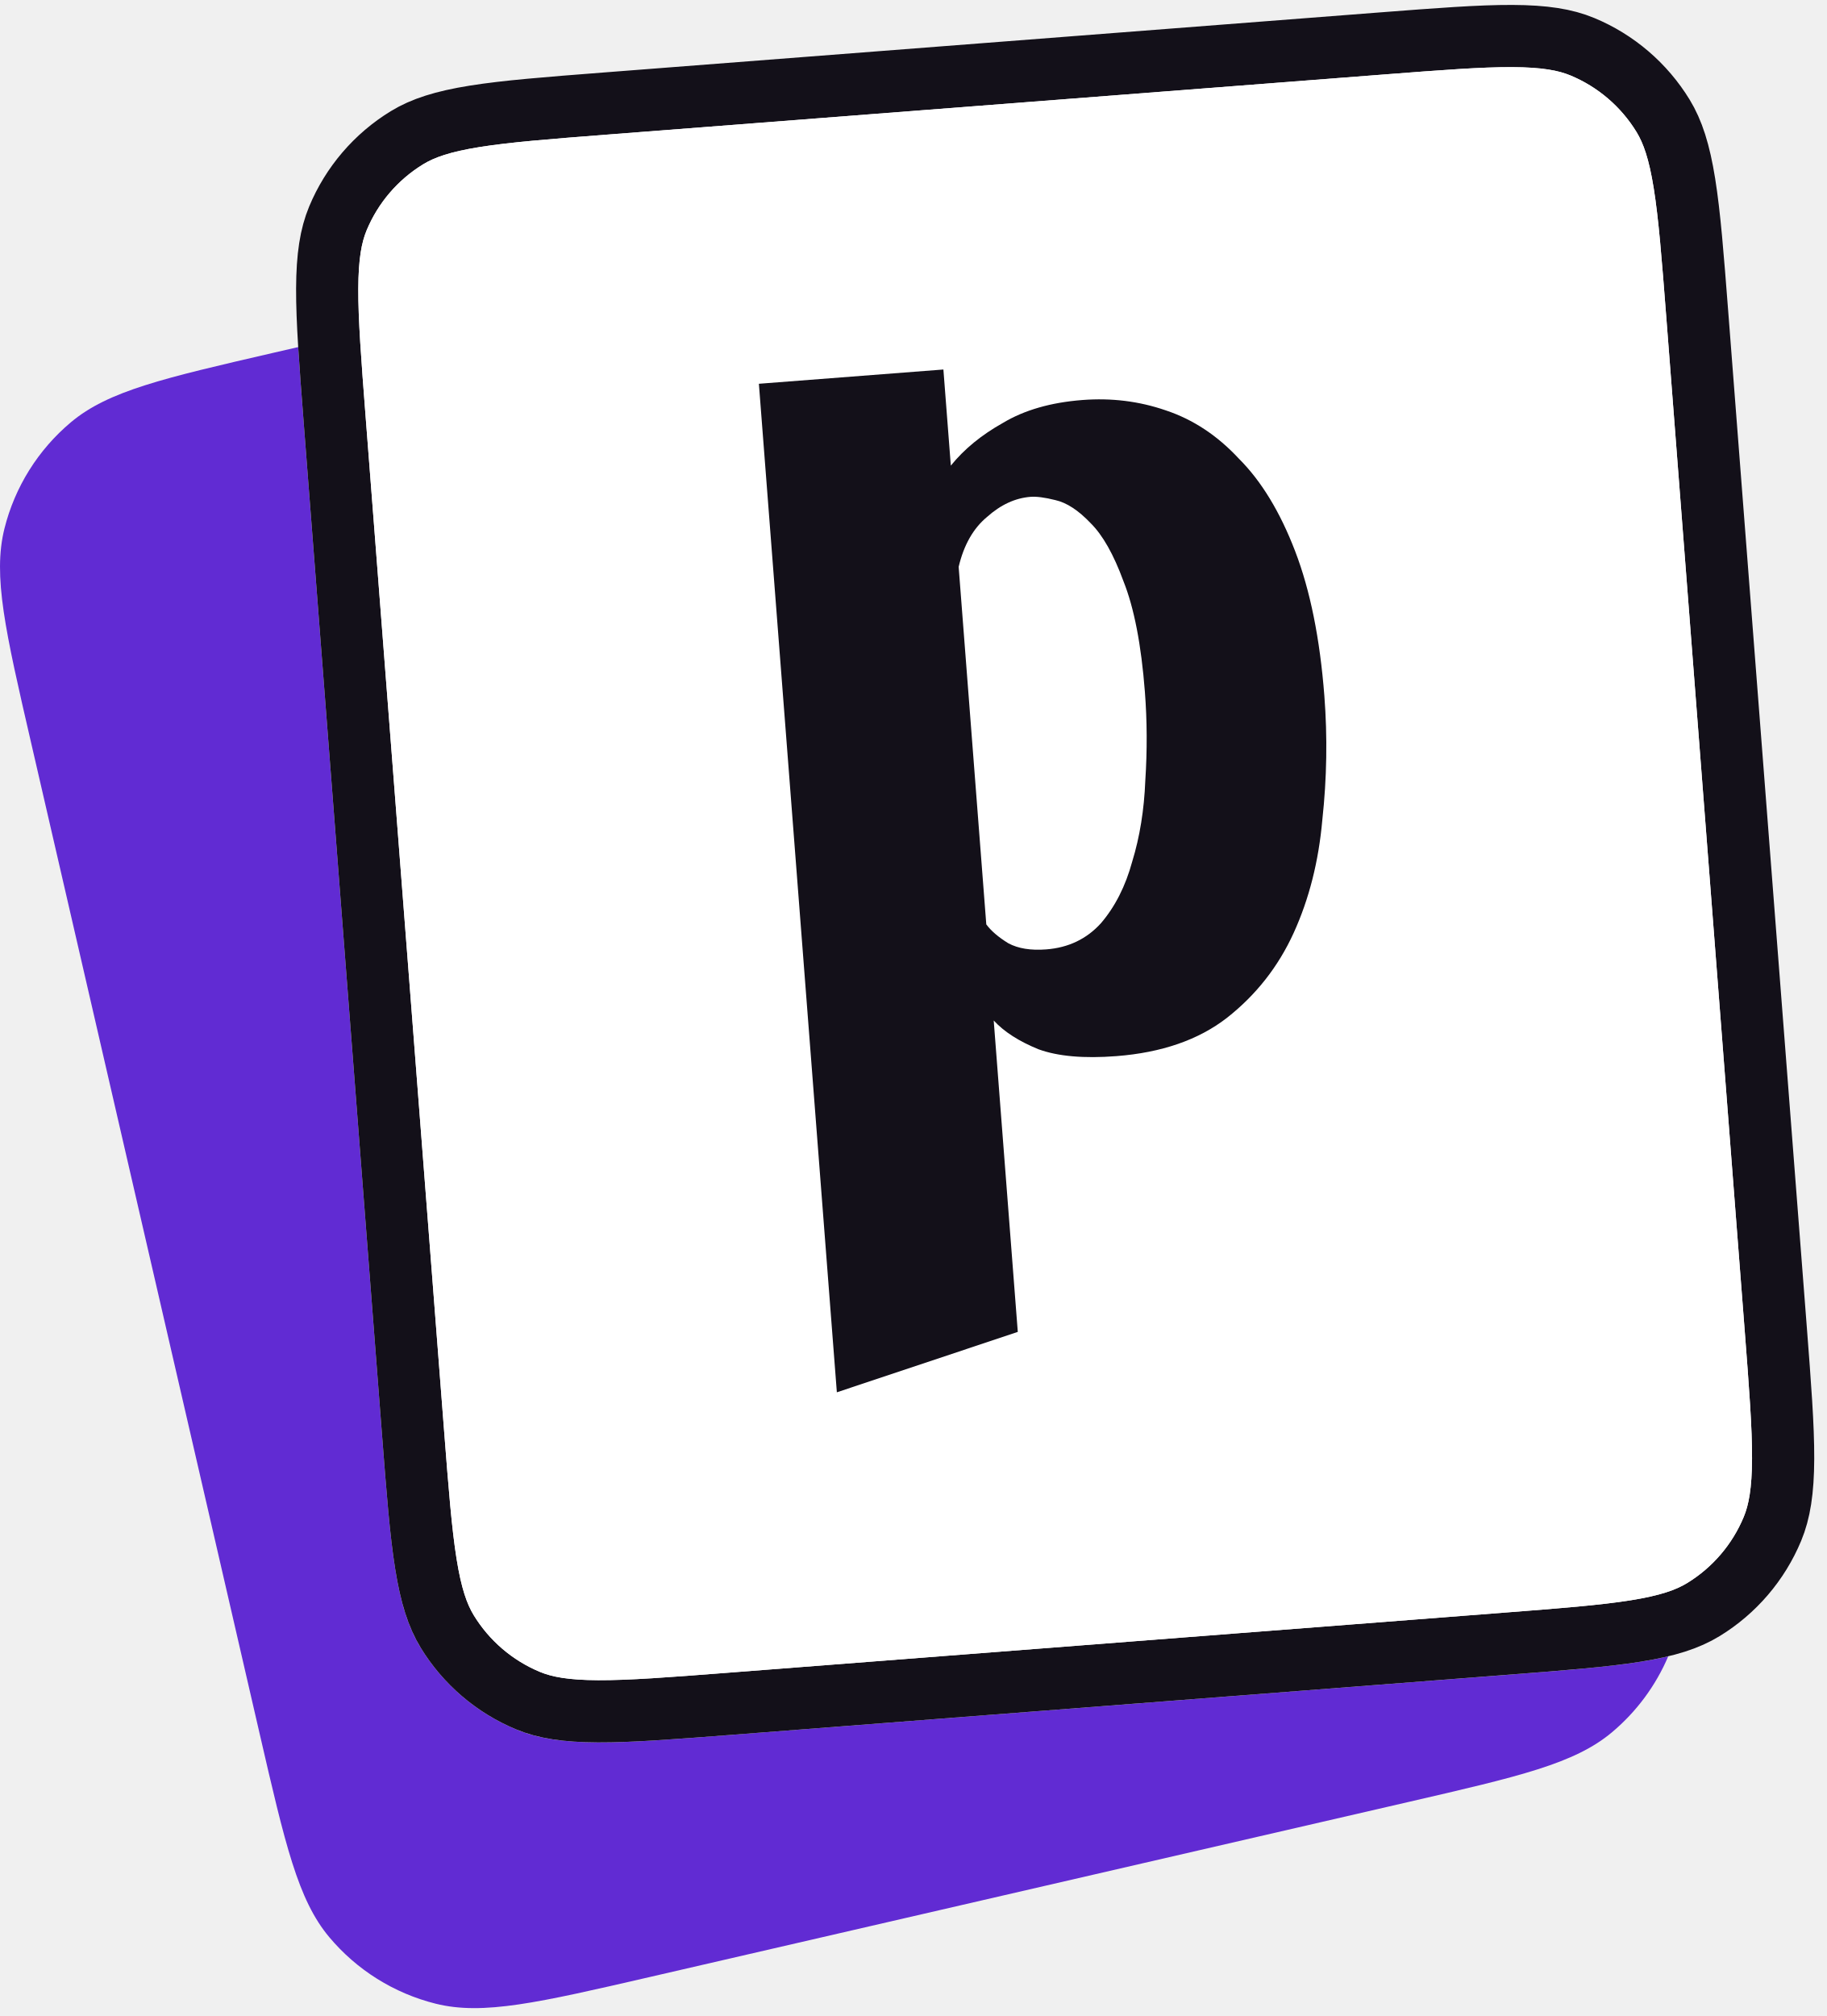
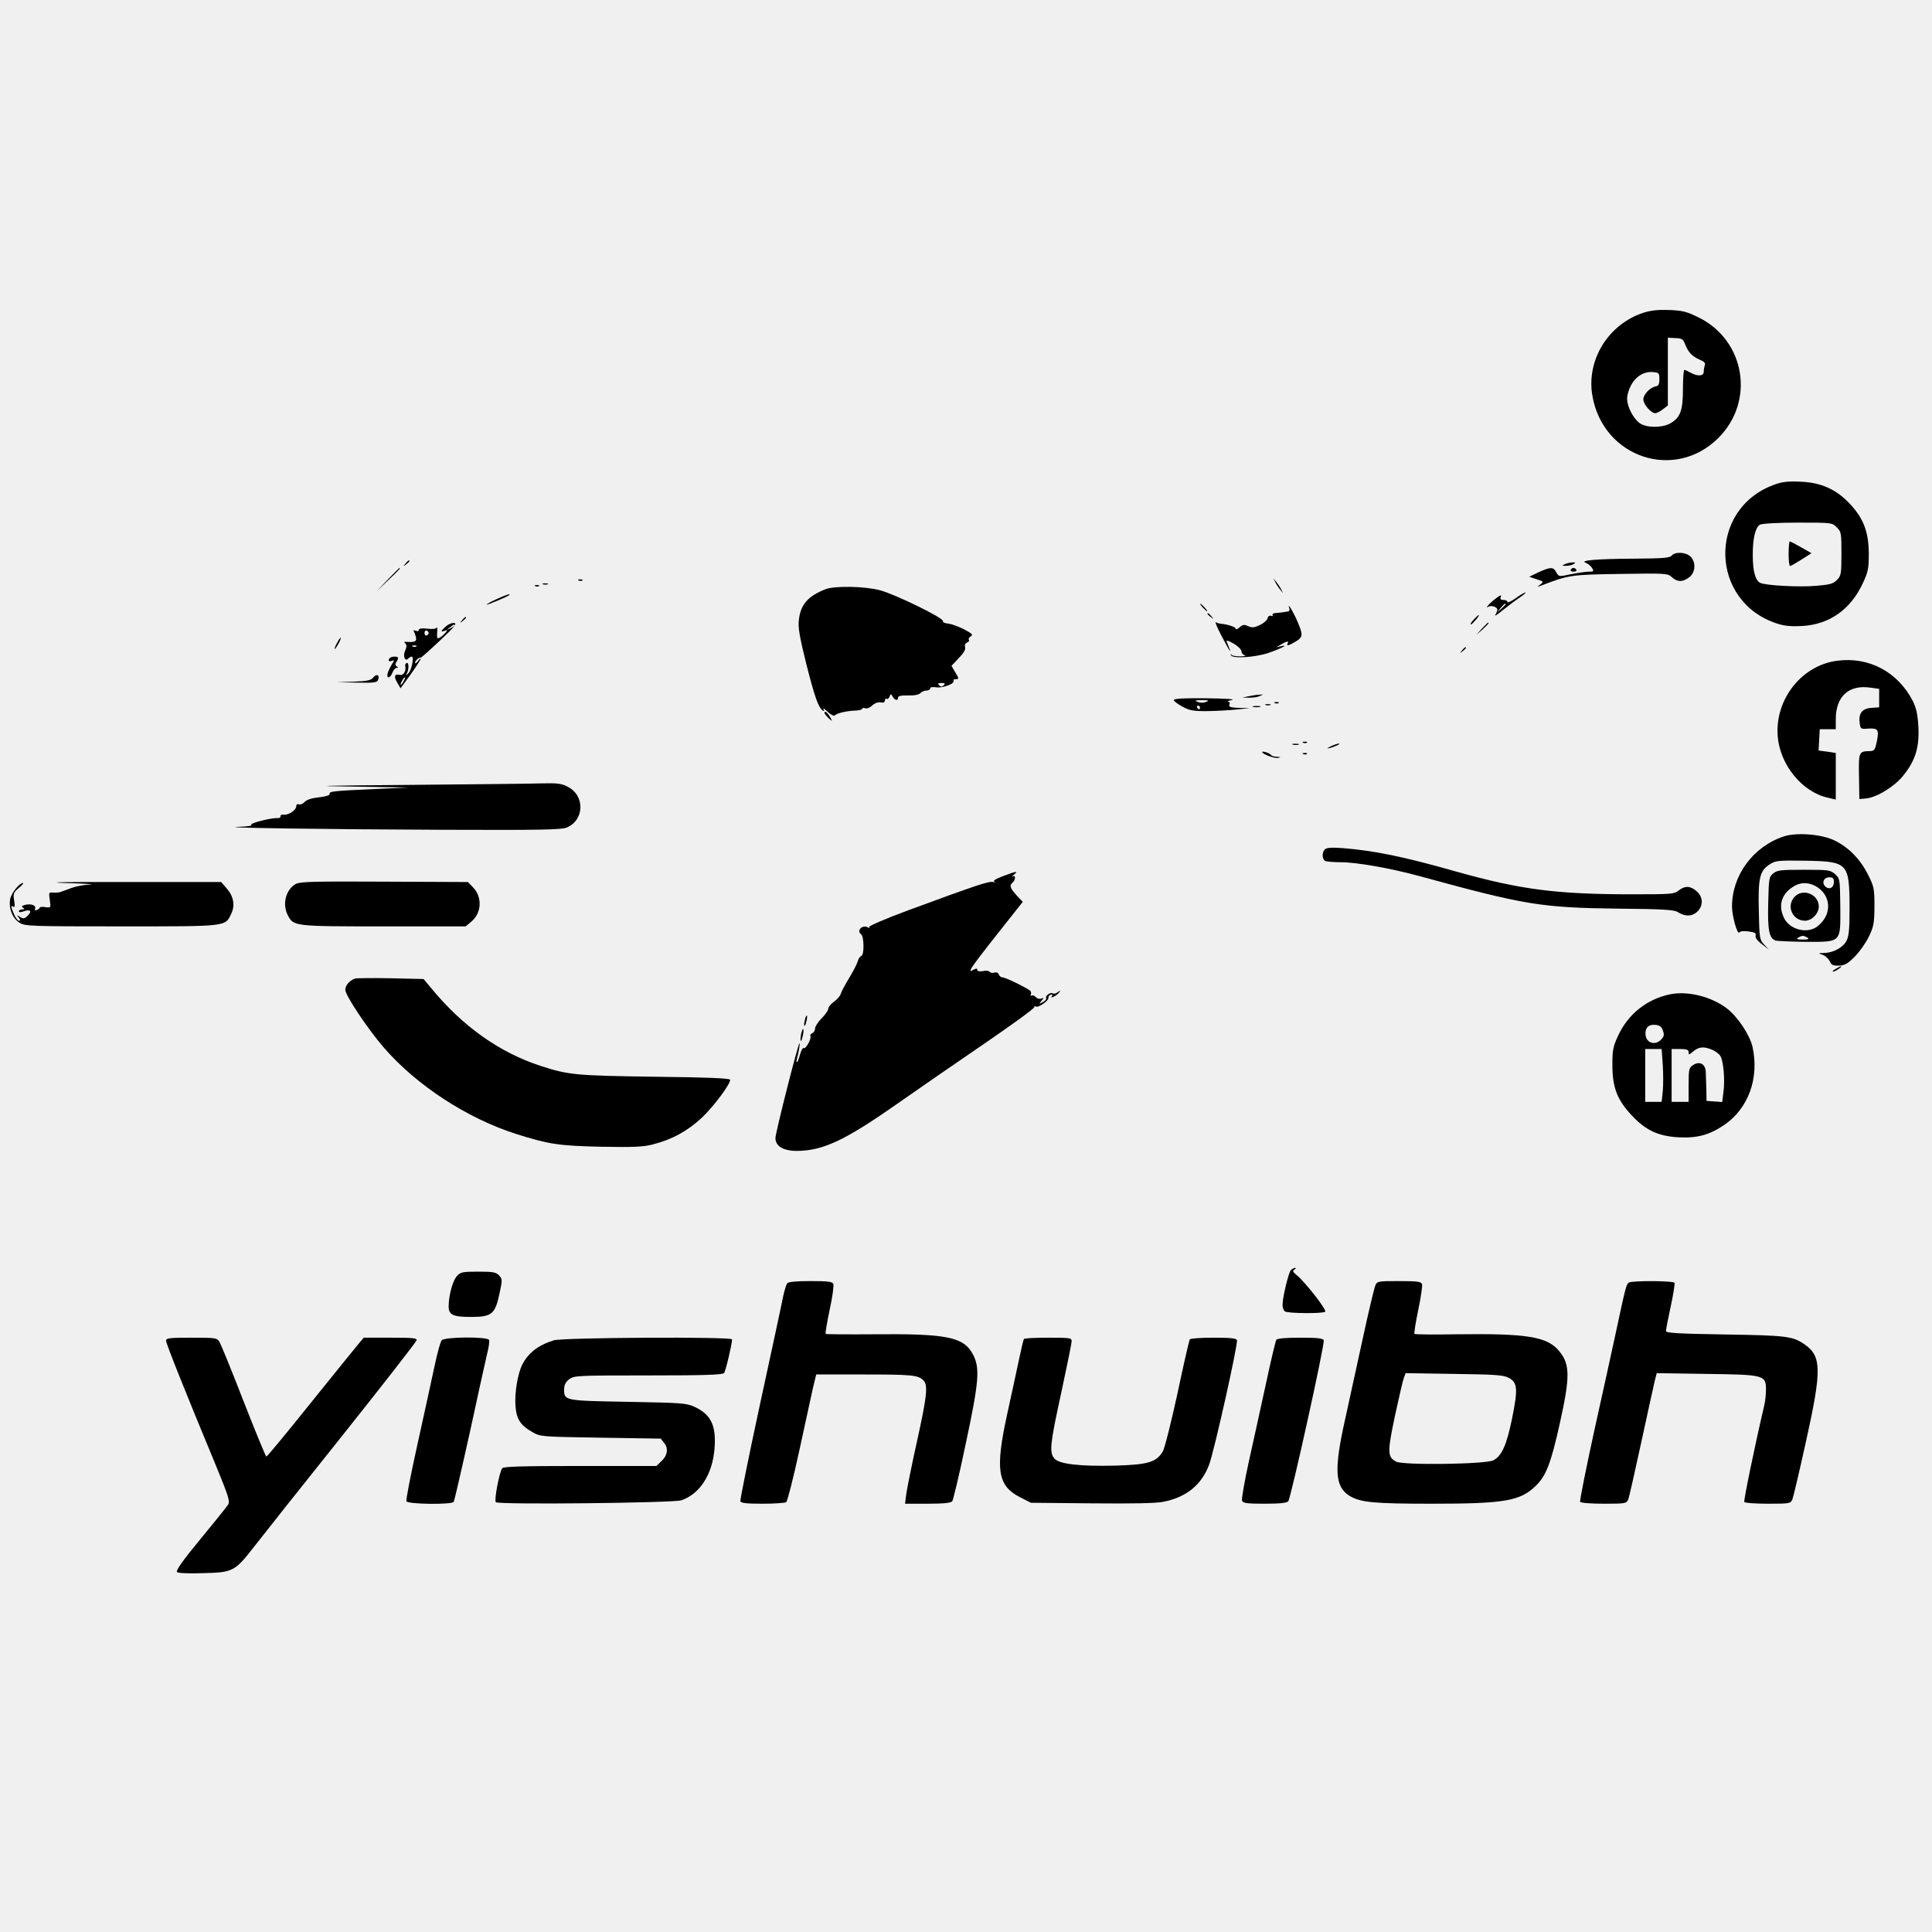
- <svg xmlns="http://www.w3.org/2000/svg" width="145" height="160" viewBox="0 0 145 160" fill="none">
-   <path d="M23.67 27.546C23.777 29.277 23.928 31.231 24.101 33.461L30.332 113.972C31.028 122.971 31.376 127.47 33.394 130.772C35.168 133.676 37.816 135.944 40.959 137.25C44.531 138.735 49.031 138.387 58.029 137.691L119.694 132.918C125.528 132.467 129.471 132.162 132.422 131.453C131.433 133.777 129.905 135.847 127.952 137.486C124.988 139.972 120.59 140.987 111.796 143.015L51.529 156.917C42.734 158.945 38.337 159.96 34.583 159.023C31.281 158.199 28.325 156.351 26.137 153.743C23.651 150.779 22.637 146.382 20.608 137.587L2.458 58.901C0.429 50.106 -0.585 45.709 0.352 41.955C1.175 38.653 3.024 35.697 5.631 33.51C8.595 31.023 12.993 30.009 21.788 27.98L23.67 27.546Z" fill="#612BD3" />
-   <path d="M26.562 33.268C26.211 28.728 25.961 25.471 25.972 22.899C25.983 20.356 26.254 18.701 26.821 17.336C27.928 14.675 29.848 12.432 32.307 10.93C33.569 10.159 35.163 9.636 37.674 9.234C40.213 8.828 43.47 8.574 48.01 8.222L109.675 3.45C114.215 3.099 117.472 2.849 120.044 2.86C122.587 2.871 124.242 3.141 125.607 3.709C128.269 4.815 130.511 6.736 132.014 9.195C132.785 10.457 133.307 12.05 133.709 14.562C134.116 17.101 134.37 20.358 134.721 24.898L140.952 105.41C141.303 109.95 141.553 113.207 141.542 115.779C141.531 118.322 141.261 119.976 140.693 121.342C139.586 124.003 137.666 126.246 135.207 127.748C133.945 128.519 132.351 129.041 129.84 129.444C127.301 129.85 124.044 130.104 119.504 130.455L57.839 135.228C53.299 135.579 50.042 135.829 47.47 135.818C44.927 135.807 43.272 135.537 41.907 134.969C39.245 133.862 37.003 131.942 35.5 129.483C34.729 128.221 34.207 126.627 33.805 124.116C33.398 121.577 33.145 118.32 32.793 113.78L26.562 33.268Z" stroke="#131019" stroke-width="4.937" />
-   <path d="M48.201 10.683L109.866 5.911C114.446 5.556 117.586 5.317 120.034 5.327C122.424 5.338 123.715 5.595 124.66 5.988C126.84 6.894 128.677 8.467 129.907 10.481C130.441 11.354 130.894 12.591 131.272 14.951C131.659 17.368 131.905 20.507 132.26 25.088L138.491 105.599C138.845 110.18 139.084 113.319 139.074 115.767C139.063 118.157 138.806 119.449 138.413 120.393C137.507 122.573 135.934 124.41 133.92 125.641C133.047 126.174 131.81 126.627 129.45 127.005C127.033 127.392 123.894 127.639 119.314 127.993L57.649 132.766C53.068 133.12 49.929 133.359 47.481 133.349C45.091 133.338 43.799 133.081 42.855 132.688C40.675 131.782 38.838 130.209 37.607 128.195C37.074 127.322 36.621 126.085 36.243 123.725C35.856 121.308 35.609 118.169 35.255 113.589L29.024 33.077C28.669 28.496 28.43 25.357 28.441 22.909C28.451 20.519 28.708 19.227 29.101 18.283C30.007 16.103 31.58 14.266 33.595 13.035C34.468 12.502 35.704 12.049 38.064 11.671C40.481 11.284 43.62 11.037 48.201 10.683Z" fill="white" />
-   <path d="M74.885 29.326L75.475 36.954C76.533 35.644 77.912 34.514 79.612 33.564C81.307 32.547 83.408 31.941 85.917 31.747C88.222 31.569 90.426 31.841 92.528 32.566C94.698 33.285 96.639 34.567 98.351 36.413C100.125 38.185 101.61 40.628 102.805 43.742C104.001 46.855 104.774 50.683 105.125 55.226C105.377 58.48 105.324 61.759 104.965 65.06C104.674 68.357 103.916 71.348 102.692 74.035C101.467 76.722 99.697 78.973 97.382 80.789C95.13 82.532 92.207 83.542 88.613 83.82C86.037 84.019 83.976 83.838 82.432 83.275C80.883 82.644 79.698 81.883 78.879 80.992L80.79 105.706L66.428 110.5L60.239 30.458L74.885 29.326ZM83.047 75.349C84.81 75.213 86.257 74.521 87.388 73.274C88.514 71.96 89.343 70.327 89.874 68.376C90.474 66.419 90.82 64.278 90.912 61.952C91.068 59.553 91.057 57.2 90.878 54.895C90.59 51.166 90.023 48.243 89.177 46.125C88.399 44.003 87.53 42.467 86.57 41.518C85.605 40.502 84.671 39.892 83.769 39.689C82.934 39.48 82.279 39.395 81.805 39.431C80.584 39.526 79.432 40.058 78.347 41.029C77.258 41.931 76.507 43.251 76.096 44.988L78.29 73.364C78.671 73.88 79.255 74.381 80.043 74.865C80.825 75.282 81.827 75.444 83.047 75.349Z" fill="#131019" />
+ <svg xmlns="http://www.w3.org/2000/svg" version="1.0" width="1024pt" height="1024pt" viewBox="0 0 1024 1024" preserveAspectRatio="xMidYMid meet">
+   <g transform="translate(0,1024) scale(0.1,-0.1)" fill="#000000" stroke="none">
+     <path d="M8709 8582 c-186 -62 -302 -251 -269 -440 57 -328 437 -454 668 -223 195 195 142 516 -104 638 -65 32 -86 37 -157 40 -60 2 -97 -2 -138 -15z m222 -166 c17 -43 38 -65 77 -82 25 -10 32 -18 28 -30 -3 -8 -6 -24 -6 -35 0 -23 -33 -25 -70 -4 -14 8 -28 14 -32 15 -5 0 -8 -46 -8 -102 0 -117 -15 -154 -71 -184 -45 -23 -124 -21 -158 3 -40 30 -73 101 -66 143 15 81 70 133 135 128 33 -3 35 -5 35 -38 0 -27 -5 -36 -20 -38 -30 -6 -65 -43 -65 -69 0 -26 41 -73 63 -73 8 0 26 9 41 21 l26 20 0 180 0 179 39 -2 c35 -1 42 -5 52 -32z" />
+     <path d="M9401 7670 c-351 -130 -339 -620 18 -735 39 -13 75 -16 132 -13 145 8 257 87 322 226 28 60 32 77 32 157 -1 114 -26 183 -96 260 -74 81 -156 118 -268 122 -67 3 -98 -1 -140 -17z m334 -225 c24 -23 25 -30 25 -140 0 -108 -2 -117 -24 -139 -19 -20 -38 -25 -110 -31 -93 -8 -271 2 -297 16 -26 13 -39 64 -39 148 0 89 14 146 38 160 10 6 97 11 200 11 181 0 183 0 207 -25z" />
+     <path d="M9480 7305 c0 -36 3 -65 8 -65 4 0 31 16 60 34 l53 34 -54 31 c-30 17 -57 31 -61 31 -3 0 -6 -29 -6 -65z" />
+     <path d="M8860 7295 c-10 -12 -46 -15 -199 -16 -194 -1 -293 -9 -256 -22 11 -4 26 -16 33 -27 11 -18 10 -20 -20 -20 -18 -1 -61 -7 -95 -14 -60 -13 -61 -13 -74 10 -15 30 -31 30 -94 1 l-50 -24 39 -13 c38 -12 39 -13 20 -28 -19 -14 -19 -15 1 -7 152 58 157 59 422 63 244 4 253 3 274 -17 29 -27 59 -27 93 0 33 26 36 79 6 109 -24 24 -82 27 -100 5z" />
+     <path d="M2149 7253 c-13 -16 -12 -17 4 -4 9 7 17 15 17 17 0 8 -8 3 -21 -13z" />
+     <path d="M8295 7250 c-18 -8 -18 -9 5 -9 14 0 32 4 40 9 12 8 12 10 -5 9 -11 0 -29 -4 -40 -9z" />
+     <path d="M2055 7168 l-60 -63 63 60 c58 55 67 65 59 65 -1 0 -29 -28 -62 -62z" />
+     <path d="M8325 7220 c-3 -5 3 -10 15 -10 12 0 18 5 15 10 -3 6 -10 10 -15 10 -5 0 -12 -4 -15 -10z" />
+     <path d="M3068 7163 c7 -3 16 -2 19 1 4 3 -2 6 -13 5 -11 0 -14 -3 -6 -6z" />
+     <path d="M6759 7155 c5 -11 17 -29 26 -40 l16 -20 -10 20 c-5 11 -17 29 -26 40 l-16 20 10 -20z" />
+     <path d="M2878 7143 c6 -2 18 -2 25 0 6 3 1 5 -13 5 -14 0 -19 -2 -12 -5z" />
+     <path d="M2838 7133 c7 -3 16 -2 19 1 4 3 -2 6 -13 5 -11 0 -14 -3 -6 -6z" />
+     <path d="M4375 7117 c-93 -37 -132 -81 -141 -164 -5 -37 4 -89 39 -230 45 -178 65 -234 88 -249 8 -5 9 -3 4 7 -4 8 5 2 21 -13 19 -18 34 -24 40 -19 11 12 67 24 112 25 17 1 32 5 32 10 0 4 7 5 16 2 8 -3 25 3 37 15 13 12 31 19 45 16 14 -3 22 1 22 10 0 8 4 12 9 9 5 -3 12 2 16 12 6 16 7 16 16 0 12 -21 29 -24 29 -5 0 8 16 12 52 11 32 -1 57 3 66 12 7 8 22 14 33 14 10 0 19 5 19 11 0 7 12 9 33 6 34 -5 100 20 91 35 -3 4 2 8 10 8 20 0 20 3 -3 40 l-18 31 39 41 c26 27 37 46 33 58 -3 11 1 20 10 24 9 3 14 10 10 15 -3 6 2 14 11 19 13 7 6 14 -37 37 -30 15 -67 28 -84 30 -17 1 -29 7 -27 13 3 17 -247 139 -332 163 -80 22 -241 25 -291 6z m627 -509 c-9 -9 -15 -9 -24 0 -9 9 -7 12 12 12 19 0 21 -3 12 -12z" />
+     <path d="M8033 7069 c-24 -17 -43 -25 -43 -20 0 6 -9 11 -21 11 -15 0 -19 5 -15 16 5 12 0 11 -22 -5 -30 -21 -67 -61 -44 -47 17 10 51 -2 48 -17 -1 -7 -6 -19 -11 -27 -5 -8 13 3 40 26 28 22 68 53 90 67 22 15 35 27 30 27 -6 -1 -29 -14 -52 -31z m-53 -32 c0 -2 -10 -12 -22 -23 l-23 -19 19 23 c18 21 26 27 26 19z" />
+     <path d="M2633 7065 c-29 -13 -53 -26 -53 -29 0 -5 111 42 119 50 10 10 -18 1 -66 -21z" />
+     <path d="M6375 7020 c10 -11 20 -20 23 -20 3 0 -3 9 -13 20 -10 11 -20 20 -23 20 -3 0 3 -9 13 -20z" />
+     <path d="M6833 7018 c4 -12 1 -18 -8 -19 -8 -1 -19 -3 -25 -4 -5 -1 -22 -3 -36 -4 -14 0 -22 -5 -19 -11 3 -5 0 -7 -8 -4 -9 3 -16 -2 -19 -14 -3 -10 -21 -26 -41 -35 -29 -14 -40 -15 -61 -6 -22 10 -29 9 -46 -6 -11 -10 -20 -13 -20 -8 0 10 -43 24 -80 27 -8 1 -20 4 -26 8 -6 4 7 -27 29 -70 51 -97 60 -108 30 -36 -5 13 3 11 35 -7 23 -13 42 -32 42 -41 0 -9 8 -19 18 -21 9 -3 -2 -5 -25 -6 -23 0 -44 4 -46 9 -3 6 -4 5 -3 -2 5 -20 125 -13 198 11 67 23 114 47 68 36 l-25 -6 25 15 c29 18 44 20 35 6 -10 -16 7 -12 43 10 38 23 39 35 10 103 -22 53 -57 110 -45 75z" />
+     <path d="M6400 6986 c0 -2 8 -10 18 -17 15 -13 16 -12 3 4 -13 16 -21 21 -21 13z" />
+     <path d="M7810 6955 c-13 -14 -19 -25 -14 -25 8 1 50 50 41 50 -2 0 -14 -11 -27 -25z" />
+     <path d="M2449 6953 c-13 -16 -12 -17 4 -4 9 7 17 15 17 17 0 8 -8 3 -21 -13z" />
+     <path d="M2362 6919 c-27 -24 -28 -31 -4 -22 15 6 15 5 3 -11 -8 -9 -22 -21 -31 -26 -13 -7 -15 -3 -13 28 2 20 0 32 -2 26 -4 -7 -23 -10 -50 -6 -29 3 -45 1 -45 -6 0 -7 -7 -9 -17 -5 -11 4 -14 3 -9 -5 4 -7 9 -21 11 -32 4 -20 -7 -25 -50 -22 -11 1 -15 -1 -10 -5 12 -9 12 -20 1 -45 -11 -26 1 -55 16 -40 7 7 16 12 20 12 14 0 0 -73 -18 -89 -13 -13 -15 -13 -8 -1 12 21 12 61 -1 56 -5 -2 -9 -9 -7 -16 6 -26 -10 -52 -29 -47 -28 7 -33 -9 -13 -42 l17 -29 54 74 c29 41 53 78 53 82 0 4 -7 -2 -15 -12 -8 -11 -15 -15 -15 -9 0 11 18 28 31 28 3 0 49 41 101 90 80 75 92 91 74 93 -13 1 -32 -8 -44 -19z m48 6 c0 -2 -10 -9 -22 -15 -22 -11 -22 -10 -4 4 21 17 26 19 26 11z m-138 -40 c0 -5 -5 -11 -11 -13 -6 -2 -11 4 -11 13 0 9 5 15 11 13 6 -2 11 -8 11 -13z m-65 -71 c-3 -3 -12 -4 -19 -1 -8 3 -5 6 6 6 11 1 17 -2 13 -5z m-67 -184 c-6 -11 -13 -20 -16 -20 -2 0 0 9 6 20 6 11 13 20 16 20 2 0 0 -9 -6 -20z" />
+     <path d="M7854 6908 l-29 -33 33 29 c30 28 37 36 29 36 -2 0 -16 -15 -33 -32z" />
+     <path d="M1785 6830 c-9 -16 -13 -30 -11 -30 3 0 12 14 21 30 9 17 13 30 11 30 -3 0 -12 -13 -21 -30z" />
+     <path d="M7749 6793 c-13 -16 -12 -17 4 -4 9 7 17 15 17 17 0 8 -8 3 -21 -13z" />
+     <path d="M2067 6753 c-13 -12 -7 -22 9 -16 15 6 15 4 1 -18 -8 -13 -18 -34 -22 -46 -9 -32 13 -30 25 2 5 14 15 25 22 25 10 0 10 2 1 8 -8 5 -9 13 -3 22 6 8 10 18 10 23 0 9 -34 9 -43 0z" />
+     <path d="M9738 6738 c-188 -24 -330 -203 -316 -398 11 -152 129 -298 266 -328 l42 -10 0 123 0 124 -45 7 -46 6 3 57 3 56 43 0 42 0 0 53 c0 122 70 185 186 167 l44 -6 0 -49 0 -49 -42 -3 c-49 -3 -69 -31 -61 -83 4 -28 7 -30 41 -27 56 4 62 -4 50 -66 -10 -47 -13 -52 -37 -53 -59 -1 -60 -4 -58 -134 l2 -120 35 3 c54 4 150 62 196 119 65 80 87 149 82 258 -4 71 -11 101 -30 140 -79 153 -231 235 -400 213z" />
+     <path d="M1979 6650 c-12 -16 -31 -20 -105 -23 l-89 -3 106 -2 c92 -2 108 0 113 15 10 25 -7 34 -25 13z" />
+     <path d="M6620 6550 l-35 -7 35 -1 c19 0 44 3 55 8 l20 9 -20 -1 c-11 0 -36 -4 -55 -8z" />
+     <path d="M6222 6528 c3 -7 24 -22 48 -35 36 -19 57 -23 134 -22 50 1 120 5 156 9 l65 7 -57 1 c-47 2 -56 5 -52 17 4 9 0 16 -7 16 -8 1 2 5 21 9 21 4 -36 8 -138 9 -132 1 -173 -2 -170 -11z m171 -8 c-14 -6 -32 -6 -45 0 -19 7 -15 9 22 9 37 0 41 -2 23 -9z m-33 -30 c0 -5 -2 -10 -4 -10 -3 0 -8 5 -11 10 -3 6 -1 10 4 10 6 0 11 -4 11 -10z" />
+     <path d="M6758 6513 c7 -3 16 -2 19 1 4 3 -2 6 -13 5 -11 0 -14 -3 -6 -6z" />
+     <path d="M6708 6503 c6 -2 18 -2 25 0 6 3 1 5 -13 5 -14 0 -19 -2 -12 -5z" />
+     <path d="M6643 6493 c9 -2 25 -2 35 0 9 3 1 5 -18 5 -19 0 -27 -2 -17 -5z" />
+     <path d="M4370 6462 c0 -5 10 -17 21 -28 22 -19 22 -19 10 3 -12 24 -31 39 -31 25z" />
+     <path d="M6908 6303 c7 -3 16 -2 19 1 4 3 -2 6 -13 5 -11 0 -14 -3 -6 -6z" />
+     <path d="M6853 6293 c9 -2 23 -2 30 0 6 3 -1 5 -18 5 -16 0 -22 -2 -12 -5z" />
+     <path d="M7055 6285 c-25 -12 -26 -14 -5 -9 28 7 60 23 45 23 -5 0 -23 -6 -40 -14z" />
+     <path d="M6690 6254 c0 -10 64 -35 83 -31 18 4 18 4 -5 6 -15 0 -29 5 -32 10 -6 9 -46 22 -46 15z" />
+     <path d="M6908 6243 c7 -3 16 -2 19 1 4 3 -2 6 -13 5 -11 0 -14 -3 -6 -6z" />
+     <path d="M2175 6080 c-489 -4 -545 -6 -305 -9 l295 -5 -175 -8 c-222 -10 -246 -12 -243 -26 2 -7 -21 -14 -57 -18 -38 -4 -65 -13 -76 -25 -9 -10 -22 -15 -30 -12 -8 3 -14 -1 -14 -11 0 -20 -43 -48 -67 -44 -10 2 -17 -2 -16 -8 1 -6 -6 -11 -15 -10 -35 2 -152 -28 -140 -36 8 -4 -20 -9 -62 -10 -153 -5 475 -14 1077 -16 521 -2 629 0 657 12 94 39 97 170 5 216 -31 17 -56 20 -136 18 -54 -2 -368 -5 -698 -8z" />
+     <path d="M9455 5807 c-163 -54 -275 -206 -275 -372 0 -50 29 -153 39 -137 4 6 23 9 49 5 33 -4 41 -9 37 -22 -3 -10 8 -26 33 -45 l37 -29 -25 27 c-24 26 -25 34 -28 180 -4 175 5 212 60 246 30 19 46 20 188 18 225 -4 232 -12 233 -246 0 -117 -3 -153 -16 -178 -18 -36 -70 -64 -119 -65 -33 -1 -33 -1 -7 -10 14 -5 31 -21 37 -34 9 -20 18 -24 49 -23 30 1 46 10 83 47 26 26 59 73 75 106 26 54 29 70 30 160 0 94 -2 105 -33 167 -41 83 -104 148 -180 184 -68 33 -200 43 -267 21z" />
+     <path d="M7022 5738 c-17 -17 -15 -55 4 -62 9 -3 44 -6 79 -6 85 0 262 -31 420 -74 559 -153 644 -167 1052 -172 236 -2 297 -6 315 -18 41 -26 80 -24 108 6 28 31 26 74 -6 103 -33 30 -63 32 -97 5 -23 -19 -40 -20 -245 -20 -403 0 -594 25 -932 120 -281 80 -434 111 -605 125 -58 4 -84 2 -93 -7z" />
+     <path d="M9399 5611 c-23 -18 -24 -26 -27 -156 -4 -145 5 -189 39 -200 10 -3 82 -6 160 -7 191 0 184 -7 183 189 -2 146 -2 147 -28 170 -25 22 -36 23 -165 23 -122 0 -142 -2 -162 -19z m321 -46 c0 -31 -26 -43 -46 -23 -20 20 -7 48 22 48 19 0 24 -5 24 -25z m-100 -20 c86 -45 94 -151 14 -214 -54 -43 -149 -19 -179 45 -30 63 -14 122 44 161 39 27 80 29 121 8z m-40 -275 c11 -7 4 -10 -25 -10 -29 0 -36 3 -25 10 8 5 20 10 25 10 6 0 17 -5 25 -10z" />
+     <path d="M9512 5487 c-46 -49 -12 -127 55 -127 36 0 73 38 73 75 0 65 -84 99 -128 52z" />
+     <path d="M5315 5596 c-39 -15 -54 -25 -45 -29 8 -4 5 -4 -6 -2 -22 6 -90 -17 -451 -150 -119 -44 -209 -83 -206 -88 3 -6 1 -7 -6 -3 -28 18 -64 -16 -37 -36 16 -11 17 -108 2 -114 -8 -3 -17 -16 -20 -30 -4 -13 -24 -53 -45 -87 -21 -35 -42 -73 -45 -85 -4 -12 -20 -31 -37 -42 -16 -12 -29 -28 -29 -37 0 -8 -16 -31 -35 -50 -19 -19 -35 -44 -35 -54 0 -11 -7 -22 -15 -25 -8 -4 -12 -10 -10 -15 8 -12 -24 -71 -35 -64 -5 3 -14 -13 -20 -35 -6 -22 -13 -40 -16 -40 -3 0 -3 8 0 18 10 36 18 87 13 82 -9 -9 -127 -474 -127 -502 0 -43 42 -68 114 -68 138 1 253 55 526 246 107 75 317 220 465 321 149 102 269 189 267 195 -1 5 2 7 8 3 13 -8 70 32 67 47 -1 6 4 13 12 16 9 3 11 0 6 -8 -6 -9 -3 -9 13 -1 12 6 24 17 28 24 6 8 3 8 -9 -1 -9 -8 -21 -11 -27 -7 -13 8 -42 -14 -35 -26 3 -4 -5 -13 -17 -20 -22 -12 -22 -11 -8 6 14 17 13 18 -2 12 -9 -3 -22 1 -28 8 -7 8 -17 12 -23 8 -5 -3 -7 -2 -4 3 3 6 3 15 -1 21 -9 12 -132 73 -150 73 -7 0 -15 7 -18 15 -4 10 -13 13 -24 10 -10 -3 -21 -1 -25 4 -3 6 -19 8 -35 4 -20 -3 -30 -1 -30 6 0 9 -5 9 -21 1 -18 -10 -19 -9 -11 7 12 22 67 93 185 242 l88 111 -26 27 c-40 43 -47 59 -30 73 18 15 20 44 3 35 -7 -4 -4 1 6 9 26 21 13 19 -59 -8z" />
+     <path d="M340 5560 c107 -3 170 -7 140 -8 -30 -1 -75 -9 -100 -18 -25 -9 -52 -19 -60 -22 -8 -3 -26 -4 -39 -3 -22 3 -23 0 -17 -39 6 -42 6 -42 -24 -38 -17 3 -30 1 -30 -3 0 -4 -7 -9 -14 -12 -10 -4 -13 -1 -10 7 7 17 -21 28 -53 20 -18 -5 -21 -9 -11 -15 10 -7 9 -9 -4 -9 -10 0 -18 -4 -18 -10 0 -6 9 -6 23 -1 36 13 49 3 25 -21 -18 -18 -24 -19 -42 -8 -19 12 -20 12 -7 -3 9 -12 10 -17 2 -17 -7 0 -19 16 -27 35 -17 41 -18 48 -3 39 8 -5 9 5 4 33 -6 37 -3 43 25 67 17 14 27 26 22 26 -19 0 -62 -53 -68 -85 -9 -49 12 -103 50 -126 29 -18 56 -19 539 -19 567 0 550 -2 583 68 21 44 12 93 -26 135 l-28 32 -514 0 c-300 1 -432 -1 -318 -5z" />
+     <path d="M1568 5555 c-53 -30 -73 -106 -43 -165 31 -60 32 -60 509 -60 l434 0 31 26 c55 46 58 132 6 183 l-25 26 -443 2 c-377 2 -446 0 -469 -12z" />
+     <path d="M9730 5105 c-14 -8 -20 -14 -14 -15 5 0 19 7 30 15 24 18 16 19 -16 0z" />
+     <path d="M1880 5053 c-28 -11 -50 -36 -50 -59 0 -29 119 -208 204 -306 173 -200 441 -375 701 -458 173 -55 227 -63 451 -68 172 -3 222 -1 273 12 103 26 186 72 261 142 63 60 150 176 150 201 0 8 -123 13 -397 16 -420 6 -458 9 -606 57 -219 71 -414 209 -582 413 l-40 48 -175 4 c-96 2 -182 1 -190 -2z" />
+     <path d="M8852 4970 c-122 -25 -222 -104 -275 -218 -28 -60 -31 -77 -31 -157 0 -118 25 -184 101 -265 74 -80 141 -112 250 -118 99 -5 162 12 241 65 128 87 187 247 151 413 -14 64 -78 160 -136 205 -82 63 -208 94 -301 75z m-38 -193 c8 -23 6 -31 -12 -49 -30 -30 -75 -16 -80 25 -5 38 15 59 52 55 23 -2 33 -10 40 -31z m261 -101 c18 -8 38 -23 44 -34 16 -30 24 -124 16 -187 l-7 -56 -41 3 -42 3 -1 60 c-1 33 -2 74 -3 92 -1 43 -32 61 -67 38 -22 -14 -24 -21 -24 -105 l0 -90 -45 0 -45 0 0 140 0 140 45 0 c35 0 45 -4 45 -17 0 -14 2 -15 18 -1 34 30 59 34 107 14z m-262 -80 c3 -46 3 -109 0 -140 l-6 -56 -43 0 -44 0 0 140 0 140 44 0 43 0 6 -84z" />
+     <path d="M4266 4834 c-4 -14 -5 -28 -3 -31 3 -2 8 8 11 23 4 14 5 28 3 31 -3 2 -8 -8 -11 -23z" />
+     <path d="M4246 4759 c-8 -42 0 -50 9 -9 4 17 5 34 2 36 -2 3 -7 -10 -11 -27z" />
+     <path d="M6841 3507 c-12 -16 -42 -138 -43 -180 -1 -16 5 -33 13 -38 17 -11 206 -12 213 -1 7 12 -107 158 -154 196 -18 15 -20 20 -9 27 8 5 9 9 3 9 -6 0 -16 -6 -23 -13z" />
+     <path d="M2422 3477 c-21 -23 -42 -94 -44 -155 -2 -51 20 -62 118 -62 110 0 128 14 151 122 16 74 16 79 -2 98 -16 17 -31 20 -110 20 -82 0 -94 -2 -113 -23z" />
+     <path d="M4172 3438 c-5 -7 -15 -40 -22 -73 -6 -33 -61 -287 -121 -564 -60 -278 -107 -511 -105 -518 4 -10 34 -13 118 -13 62 0 118 4 125 8 6 4 37 124 68 267 31 143 64 294 73 335 l18 75 249 0 c256 0 292 -3 319 -31 26 -25 19 -85 -35 -329 -28 -127 -53 -251 -56 -277 l-6 -48 120 0 c85 0 123 4 130 13 5 6 38 143 71 302 71 332 77 404 39 476 -49 93 -137 111 -529 107 -136 -1 -249 0 -252 2 -2 3 7 60 21 126 15 67 23 129 20 138 -5 13 -25 16 -120 16 -80 0 -118 -4 -125 -12z" />
+     <path d="M7290 3428 c-6 -13 -35 -135 -65 -273 -30 -137 -73 -333 -95 -435 -61 -271 -55 -361 24 -409 57 -34 127 -41 434 -41 385 0 468 14 550 93 56 53 82 120 128 327 57 254 56 320 -3 390 -63 76 -172 93 -545 88 -119 -2 -219 -1 -221 2 -3 3 6 60 20 127 14 67 23 128 20 137 -5 13 -25 16 -122 16 -110 0 -116 -1 -125 -22z m707 -491 c46 -25 49 -58 18 -212 -29 -143 -55 -202 -100 -225 -41 -21 -477 -27 -515 -7 -47 24 -47 51 -6 245 21 97 42 188 47 200 l9 24 258 -4 c221 -3 261 -6 289 -21z" />
+     <path d="M8633 3442 c-13 -8 -18 -27 -67 -257 -19 -88 -71 -326 -116 -528 -44 -202 -78 -372 -75 -377 4 -6 60 -10 126 -10 114 0 120 1 129 23 5 12 36 150 70 307 34 157 66 302 71 323 l10 39 263 -4 c308 -4 316 -6 316 -84 0 -25 -4 -64 -10 -87 -47 -200 -109 -500 -105 -508 4 -5 60 -9 126 -9 114 0 120 1 129 23 5 12 37 148 71 302 86 387 85 458 -10 522 -61 41 -96 45 -418 50 -249 4 -313 8 -313 18 0 8 11 66 25 130 14 64 23 121 20 126 -7 11 -225 12 -242 1z" />
+     <path d="M880 3134 c0 -15 107 -283 267 -668 64 -156 73 -184 62 -201 -7 -11 -73 -93 -147 -183 -93 -112 -131 -167 -124 -174 6 -6 59 -9 139 -6 160 4 167 8 276 148 45 58 255 323 467 588 212 266 386 490 388 498 3 12 -20 14 -138 14 l-142 0 -23 -27 c-13 -16 -128 -157 -255 -315 -127 -159 -234 -288 -238 -288 -4 0 -58 132 -121 293 -62 160 -120 302 -128 315 -13 21 -19 22 -148 22 -116 0 -135 -2 -135 -16z" />
+     <path d="M2341 3136 c-7 -8 -23 -67 -37 -133 -14 -65 -54 -250 -90 -412 -36 -162 -63 -300 -60 -308 6 -16 241 -19 251 -3 3 5 42 173 86 372 43 200 85 388 92 418 8 30 12 61 9 68 -6 18 -235 17 -251 -2z" />
+     <path d="M2935 3136 c-83 -26 -136 -67 -168 -131 -23 -47 -40 -148 -35 -215 5 -72 26 -104 89 -140 44 -25 46 -25 362 -30 l319 -5 19 -24 c23 -29 17 -67 -18 -98 l-24 -23 -403 0 c-311 0 -406 -3 -414 -12 -15 -19 -44 -170 -34 -180 14 -14 940 -4 983 10 98 33 165 137 176 273 10 123 -18 182 -107 223 -42 19 -68 21 -351 26 -336 6 -339 6 -339 65 0 24 7 39 26 54 26 20 37 21 419 21 302 0 395 3 403 13 8 10 42 152 42 178 0 15 -897 10 -945 -5z" />
+     <path d="M5427 3143 c-3 -5 -15 -55 -27 -113 -12 -58 -40 -185 -61 -282 -65 -296 -52 -382 66 -443 l59 -30 320 -3 c216 -2 340 0 381 8 123 24 204 90 244 198 27 73 154 641 147 659 -4 10 -35 13 -125 13 -66 0 -122 -4 -125 -9 -3 -5 -33 -133 -65 -286 -33 -152 -68 -291 -78 -308 -33 -56 -77 -70 -247 -75 -191 -5 -304 8 -328 38 -27 33 -23 74 37 349 30 139 55 262 55 272 0 18 -9 19 -124 19 -69 0 -127 -3 -129 -7z" />
+     <path d="M6765 3139 c-4 -5 -29 -110 -55 -232 -27 -122 -67 -308 -91 -414 -23 -105 -39 -198 -36 -207 5 -13 25 -16 120 -16 80 0 118 4 125 13 14 17 195 836 188 853 -4 11 -32 14 -125 14 -74 0 -122 -4 -126 -11z" />
+   </g>
</svg>
